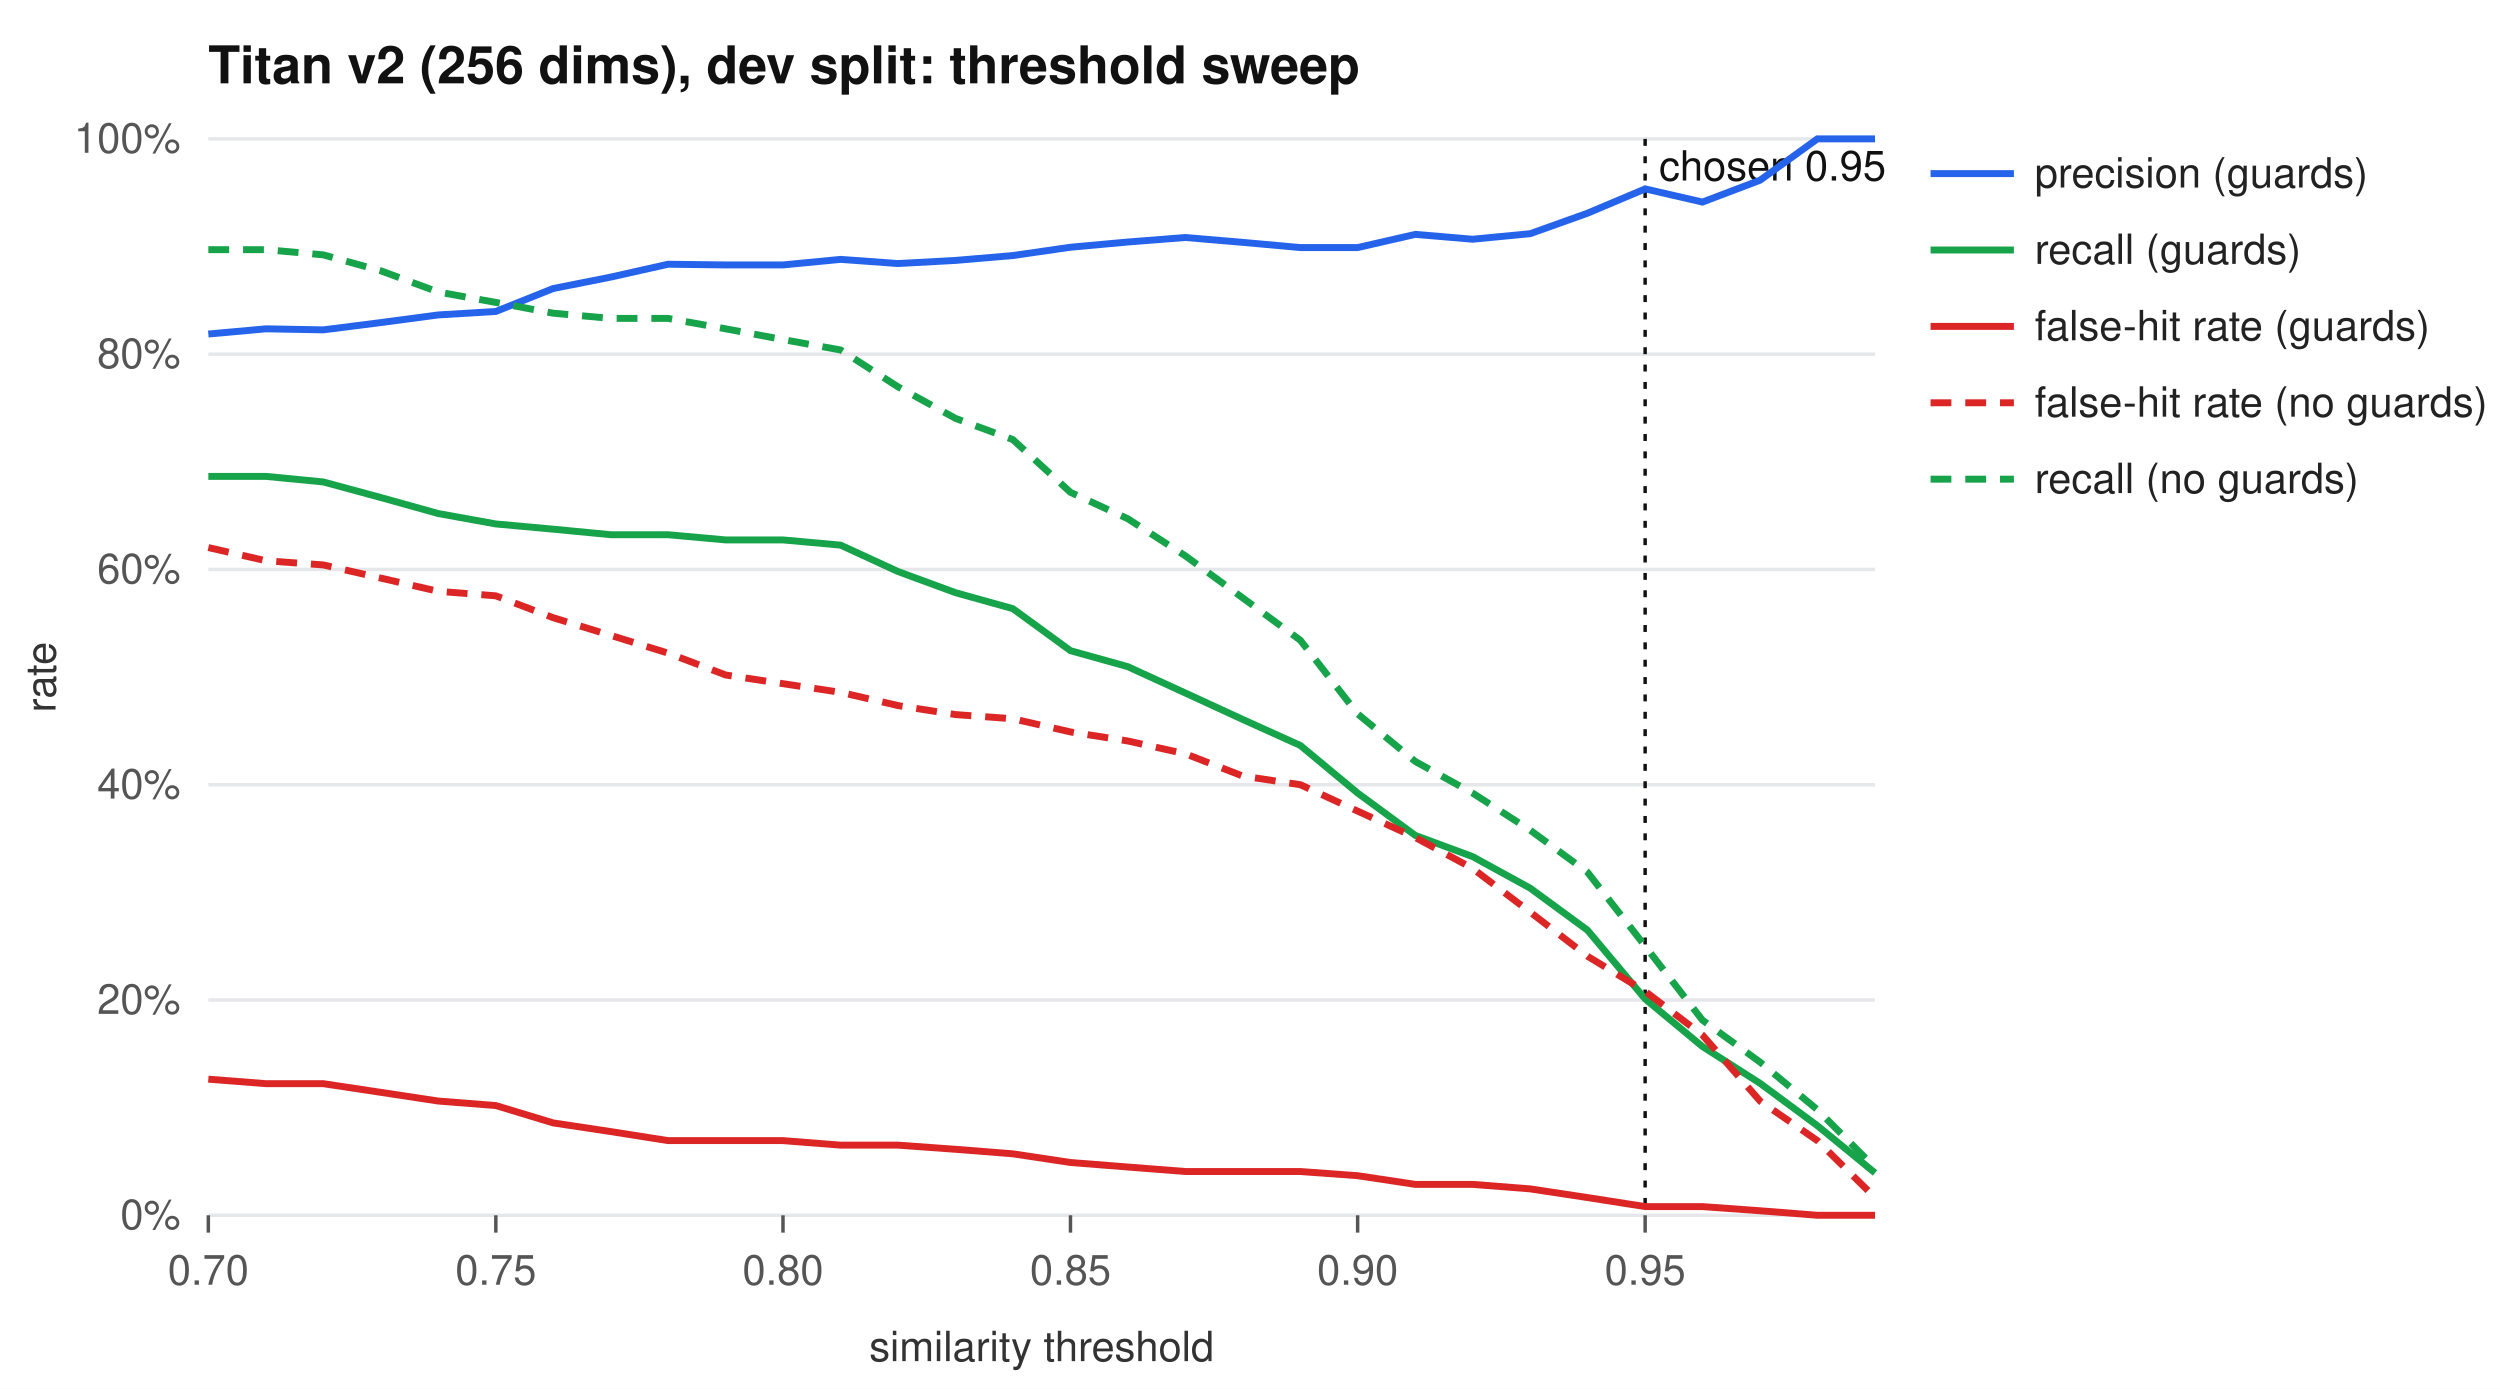
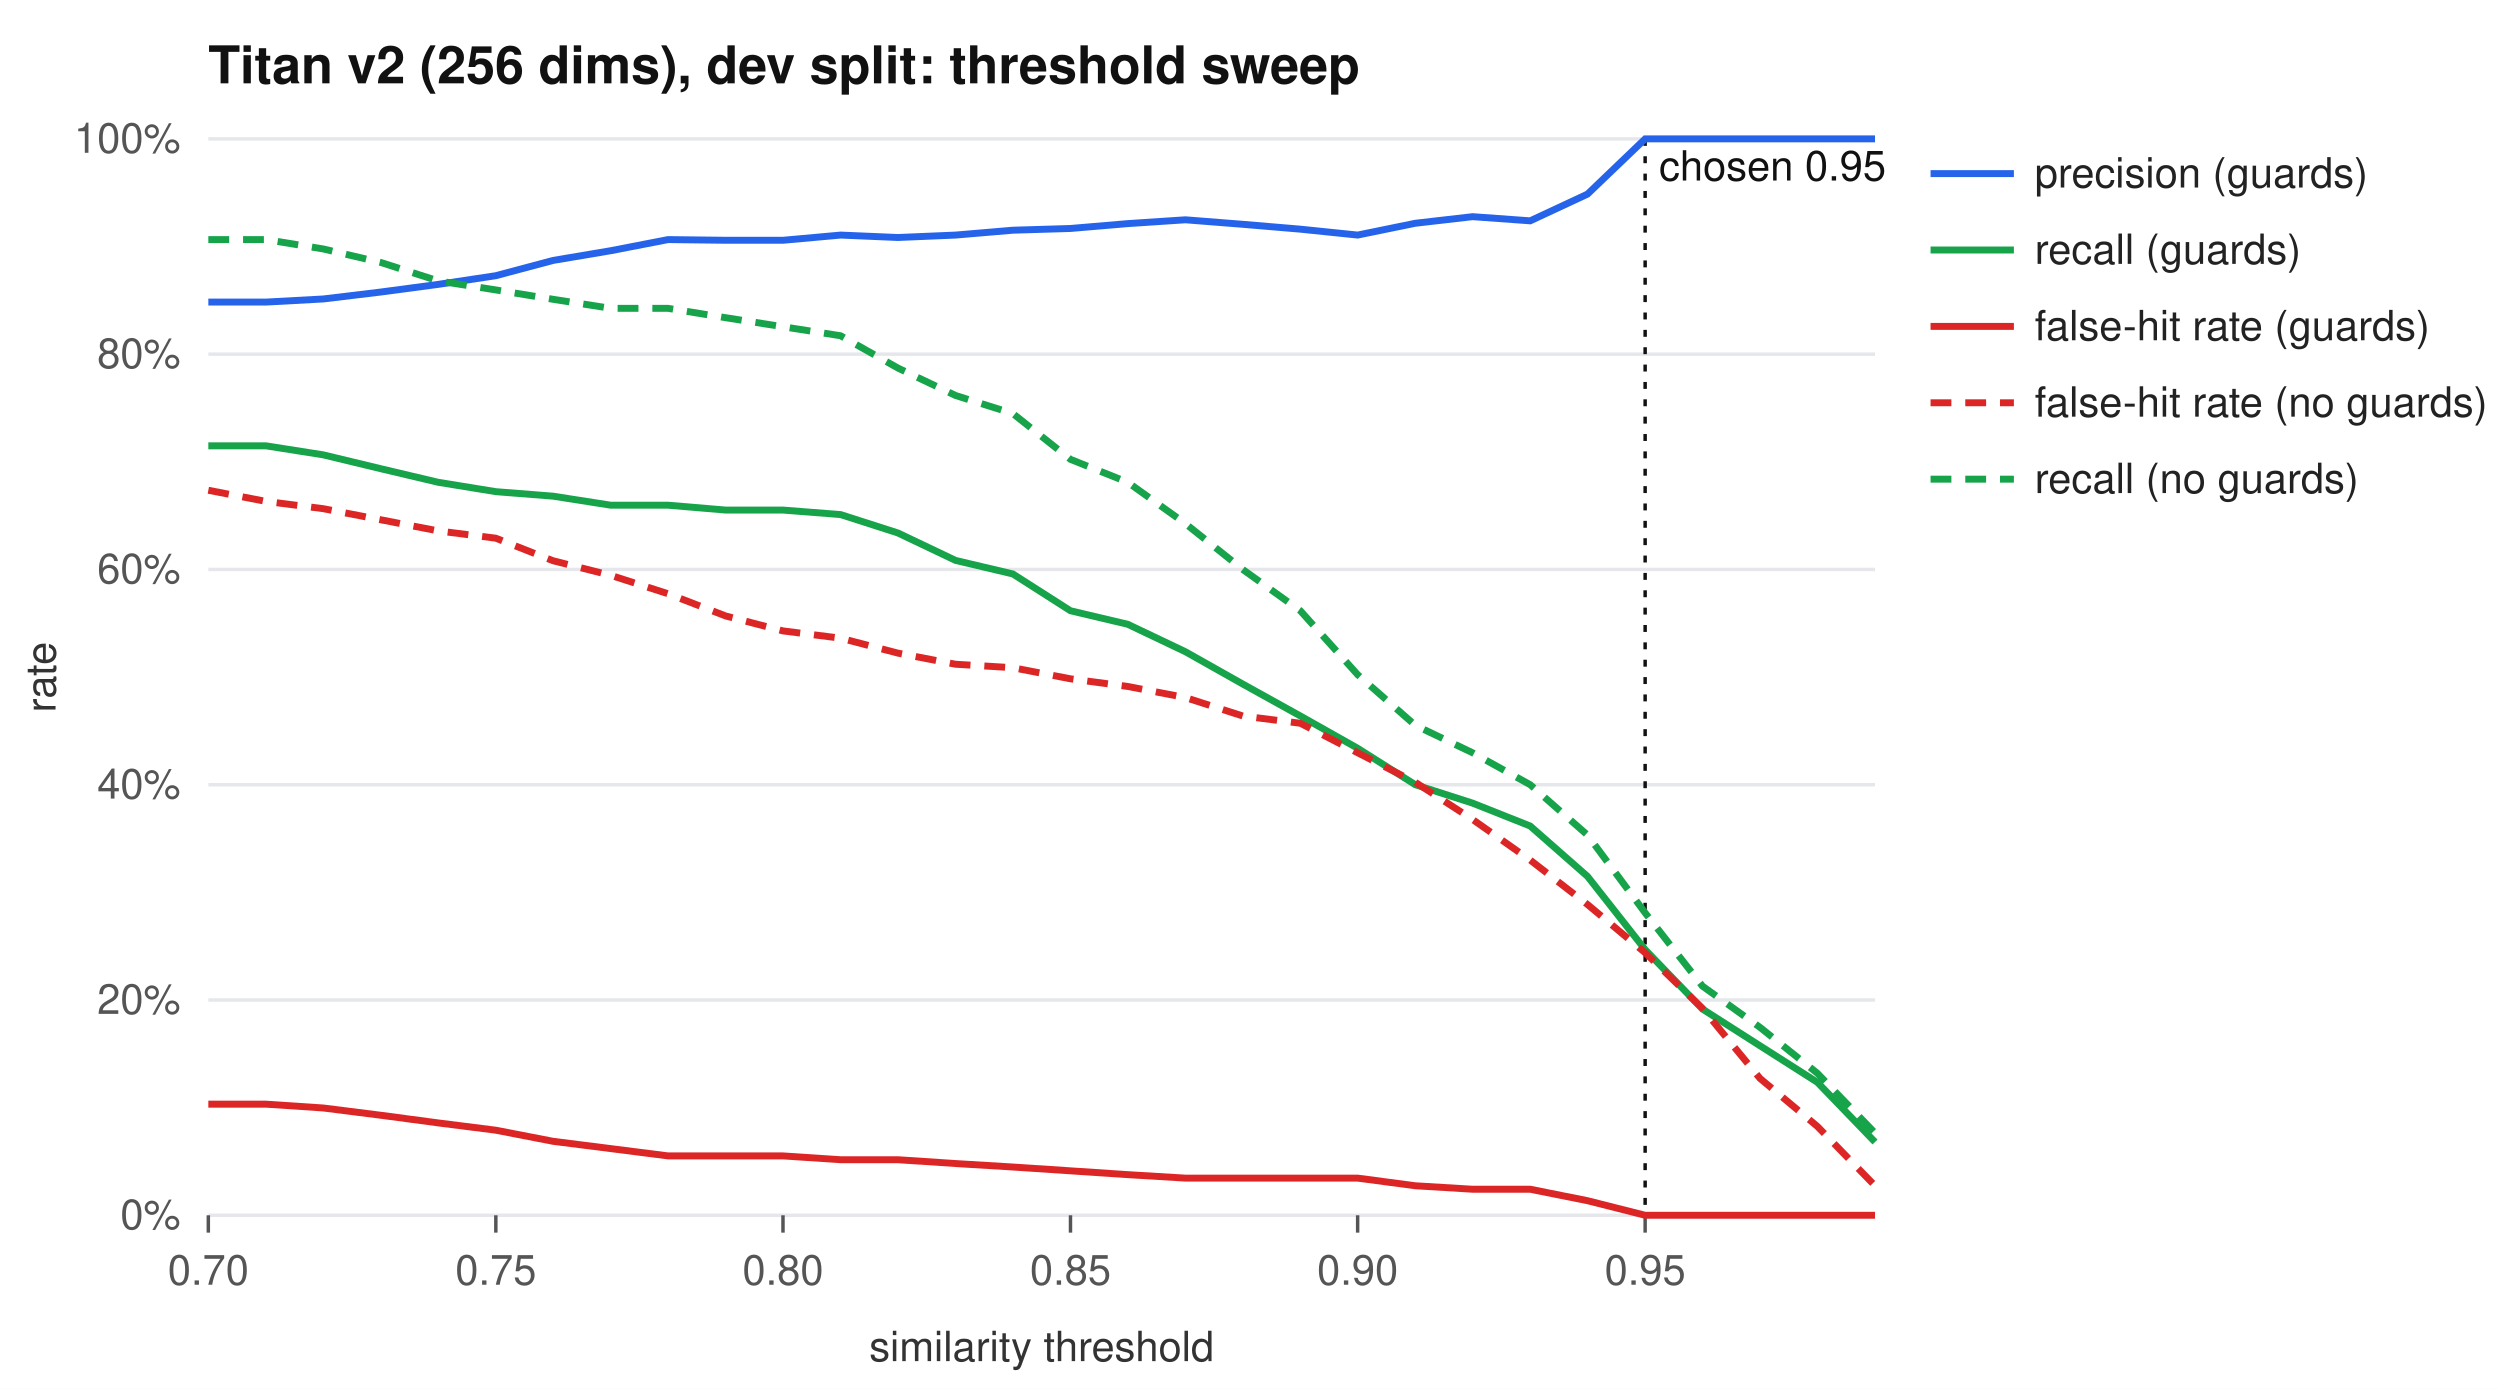
<svg xmlns="http://www.w3.org/2000/svg" viewBox="0 0 720 400" font-family="Segoe UI, Helvetica, Arial, sans-serif" font-size="12">
  <rect width="720" height="400" fill="#ffffff" />
  <text x="60" y="24" font-size="15" font-weight="600" fill="#111">Titan v2 (256 dims), dev split: threshold sweep</text>
  <line x1="60" x2="540" y1="350.0" y2="350.0" stroke="#e5e7eb" />
  <text x="52" y="354.0" text-anchor="end" fill="#555">0%</text>
  <line x1="60" x2="540" y1="288.0" y2="288.0" stroke="#e5e7eb" />
  <text x="52" y="292.0" text-anchor="end" fill="#555">20%</text>
  <line x1="60" x2="540" y1="226.0" y2="226.0" stroke="#e5e7eb" />
  <text x="52" y="230.0" text-anchor="end" fill="#555">40%</text>
  <line x1="60" x2="540" y1="164.0" y2="164.0" stroke="#e5e7eb" />
  <text x="52" y="168.0" text-anchor="end" fill="#555">60%</text>
  <line x1="60" x2="540" y1="102.0" y2="102.0" stroke="#e5e7eb" />
  <text x="52" y="106.0" text-anchor="end" fill="#555">80%</text>
  <line x1="60" x2="540" y1="40.0" y2="40.0" stroke="#e5e7eb" />
  <text x="52" y="44.0" text-anchor="end" fill="#555">100%</text>
  <line x1="60.0" x2="60.0" y1="350" y2="355" stroke="#555" />
  <text x="60.0" y="370" text-anchor="middle" fill="#555">0.70</text>
  <line x1="142.8" x2="142.8" y1="350" y2="355" stroke="#555" />
  <text x="142.8" y="370" text-anchor="middle" fill="#555">0.75</text>
  <line x1="225.5" x2="225.5" y1="350" y2="355" stroke="#555" />
  <text x="225.5" y="370" text-anchor="middle" fill="#555">0.80</text>
  <line x1="308.3" x2="308.3" y1="350" y2="355" stroke="#555" />
  <text x="308.3" y="370" text-anchor="middle" fill="#555">0.85</text>
  <line x1="391.0" x2="391.0" y1="350" y2="355" stroke="#555" />
  <text x="391.0" y="370" text-anchor="middle" fill="#555">0.90</text>
  <line x1="473.8" x2="473.8" y1="350" y2="355" stroke="#555" />
  <text x="473.8" y="370" text-anchor="middle" fill="#555">0.95</text>
  <text x="300.0" y="392" text-anchor="middle" fill="#333">similarity threshold</text>
  <text x="16" y="195.0" text-anchor="middle" fill="#333" transform="rotate(-90 16 195.0)">rate</text>
  <line x1="473.8" x2="473.8" y1="40" y2="350" stroke="#111" stroke-dasharray="2 3" />
  <text x="477.8" y="52" fill="#111">chosen 0.95</text>
-   <polyline points="60.0,96.2 76.6,94.7 93.1,95.0 109.7,92.9 126.2,90.7 142.8,89.7 159.3,83.1 175.9,79.8 192.4,76.1 209.0,76.3 225.5,76.3 242.1,74.7 258.6,75.9 275.2,75.0 291.7,73.6 308.3,71.2 324.8,69.7 341.4,68.4 357.9,69.8 374.5,71.3 391.0,71.3 407.6,67.5 424.1,68.9 440.7,67.3 457.2,61.4 473.8,54.4 490.3,58.2 506.9,51.9 523.4,40.0 540.0,40.0" fill="none" stroke="#2563eb" stroke-width="2" />
+   <polyline points="60.0,87.0 76.6,87.0 93.1,86.1 109.7,84.1 126.2,81.9 142.8,79.4 159.3,75.0 175.9,72.2 192.4,69.0 209.0,69.2 225.5,69.2 242.1,67.7 258.6,68.4 275.2,67.7 291.7,66.3 308.3,65.8 324.8,64.4 341.4,63.3 357.9,64.6 374.5,66.0 391.0,67.7 407.6,64.3 424.1,62.4 440.7,63.6 457.2,55.9 473.8,40.0 490.3,40.0 506.9,40.0 523.4,40.0 540.0,40.0" fill="none" stroke="#2563eb" stroke-width="2" />
  <line x1="556" x2="580" y1="50" y2="50" stroke="#2563eb" stroke-width="2" />
  <text x="586" y="54" fill="#222">precision (guards)</text>
-   <polyline points="60.0,137.2 76.6,137.2 93.1,138.8 109.7,143.3 126.2,147.9 142.8,150.9 159.3,152.4 175.9,154.0 192.4,154.0 209.0,155.5 225.5,155.5 242.1,157.0 258.6,164.6 275.2,170.7 291.7,175.3 308.3,187.4 324.8,192.0 341.4,199.6 357.9,207.2 374.5,214.7 391.0,228.4 407.6,240.6 424.1,246.7 440.7,255.8 457.2,267.9 473.8,287.7 490.3,301.4 506.9,312.0 523.4,324.2 540.0,337.8" fill="none" stroke="#16a34a" stroke-width="2" />
+   <polyline points="60.0,128.4 76.6,128.4 93.1,131.0 109.7,135.0 126.2,138.9 142.8,141.6 159.3,142.9 175.9,145.5 192.4,145.5 209.0,146.9 225.5,146.9 242.1,148.2 258.6,153.5 275.2,161.4 291.7,165.3 308.3,175.9 324.8,179.8 341.4,187.7 357.9,197.0 374.5,206.2 391.0,215.5 407.6,226.0 424.1,231.3 440.7,237.9 457.2,252.4 473.8,273.5 490.3,290.6 506.9,301.2 523.4,311.7 540.0,328.9" fill="none" stroke="#16a34a" stroke-width="2" />
  <line x1="556" x2="580" y1="72" y2="72" stroke="#16a34a" stroke-width="2" />
  <text x="586" y="76" fill="#222">recall (guards)</text>
-   <polyline points="60.0,310.8 76.6,312.1 93.1,312.1 109.7,314.6 126.2,317.1 142.8,318.4 159.3,323.4 175.9,325.9 192.4,328.5 209.0,328.5 225.5,328.5 242.1,329.8 258.6,329.8 275.2,331.0 291.7,332.3 308.3,334.8 324.8,336.1 341.4,337.4 357.9,337.4 374.5,337.4 391.0,338.6 407.6,341.1 424.1,341.1 440.7,342.4 457.2,344.9 473.8,347.5 490.3,347.5 506.9,348.7 523.4,350.0 540.0,350.0" fill="none" stroke="#dc2626" stroke-width="2" />
+   <polyline points="60.0,318.0 76.6,318.0 93.1,319.1 109.7,321.2 126.2,323.4 142.8,325.5 159.3,328.7 175.9,330.8 192.4,332.9 209.0,332.9 225.5,332.9 242.1,334.0 258.6,334.0 275.2,335.1 291.7,336.1 308.3,337.2 324.8,338.3 341.4,339.3 357.9,339.3 374.5,339.3 391.0,339.3 407.6,341.5 424.1,342.5 440.7,342.5 457.2,345.8 473.8,350.0 490.3,350.0 506.9,350.0 523.4,350.0 540.0,350.0" fill="none" stroke="#dc2626" stroke-width="2" />
  <line x1="556" x2="580" y1="94" y2="94" stroke="#dc2626" stroke-width="2" />
  <text x="586" y="98" fill="#222">false-hit rate (guards)</text>
-   <polyline points="60.0,157.7 76.6,161.5 93.1,162.7 109.7,166.5 126.2,170.3 142.8,171.6 159.3,177.9 175.9,183.0 192.4,188.1 209.0,194.4 225.5,196.9 242.1,199.4 258.6,203.2 275.2,205.8 291.7,207.0 308.3,210.8 324.8,213.4 341.4,217.1 357.9,223.5 374.5,226.0 391.0,233.6 407.6,241.2 424.1,250.1 440.7,262.7 457.2,275.4 473.8,285.5 490.3,298.1 506.9,317.1 523.4,328.5 540.0,344.9" fill="none" stroke="#dc2626" stroke-width="2" stroke-dasharray="6 4" />
+   <polyline points="60.0,141.2 76.6,144.4 93.1,146.5 109.7,149.7 126.2,152.9 142.8,155.0 159.3,161.5 175.9,165.7 192.4,171.0 209.0,177.4 225.5,181.7 242.1,183.8 258.6,188.1 275.2,191.3 291.7,192.3 308.3,195.5 324.8,197.7 341.4,200.9 357.9,206.2 374.5,208.3 391.0,216.8 407.6,225.3 424.1,236.0 440.7,247.7 457.2,260.5 473.8,274.4 490.3,290.4 506.9,310.6 523.4,324.4 540.0,341.5" fill="none" stroke="#dc2626" stroke-width="2" stroke-dasharray="6 4" />
  <line x1="556" x2="580" y1="116" y2="116" stroke="#dc2626" stroke-width="2" stroke-dasharray="6 4" />
  <text x="586" y="120" fill="#222">false-hit rate (no guards)</text>
-   <polyline points="60.0,71.9 76.6,71.9 93.1,73.4 109.7,78.0 126.2,84.1 142.8,87.1 159.3,90.2 175.9,91.7 192.4,91.7 209.0,94.7 225.5,97.8 242.1,100.8 258.6,111.4 275.2,120.5 291.7,126.6 308.3,141.8 324.8,149.4 341.4,160.1 357.9,172.2 374.5,184.4 391.0,205.6 407.6,219.3 424.1,228.4 440.7,239.1 457.2,251.2 473.8,272.5 490.3,293.8 506.9,305.9 523.4,319.6 540.0,336.3" fill="none" stroke="#16a34a" stroke-width="2" stroke-dasharray="6 4" />
+   <polyline points="60.0,69.0 76.6,69.0 93.1,71.7 109.7,75.6 126.2,80.9 142.8,83.5 159.3,86.2 175.9,88.8 192.4,88.8 209.0,91.5 225.5,94.1 242.1,96.7 258.6,106.0 275.2,113.9 291.7,119.1 308.3,132.3 324.8,138.9 341.4,150.8 357.9,164.0 374.5,175.9 391.0,194.3 407.6,208.9 424.1,216.8 440.7,226.0 457.2,240.5 473.8,262.9 490.3,284.0 506.9,295.9 523.4,309.1 540.0,326.3" fill="none" stroke="#16a34a" stroke-width="2" stroke-dasharray="6 4" />
  <line x1="556" x2="580" y1="138" y2="138" stroke="#16a34a" stroke-width="2" stroke-dasharray="6 4" />
  <text x="586" y="142" fill="#222">recall (no guards)</text>
</svg>
